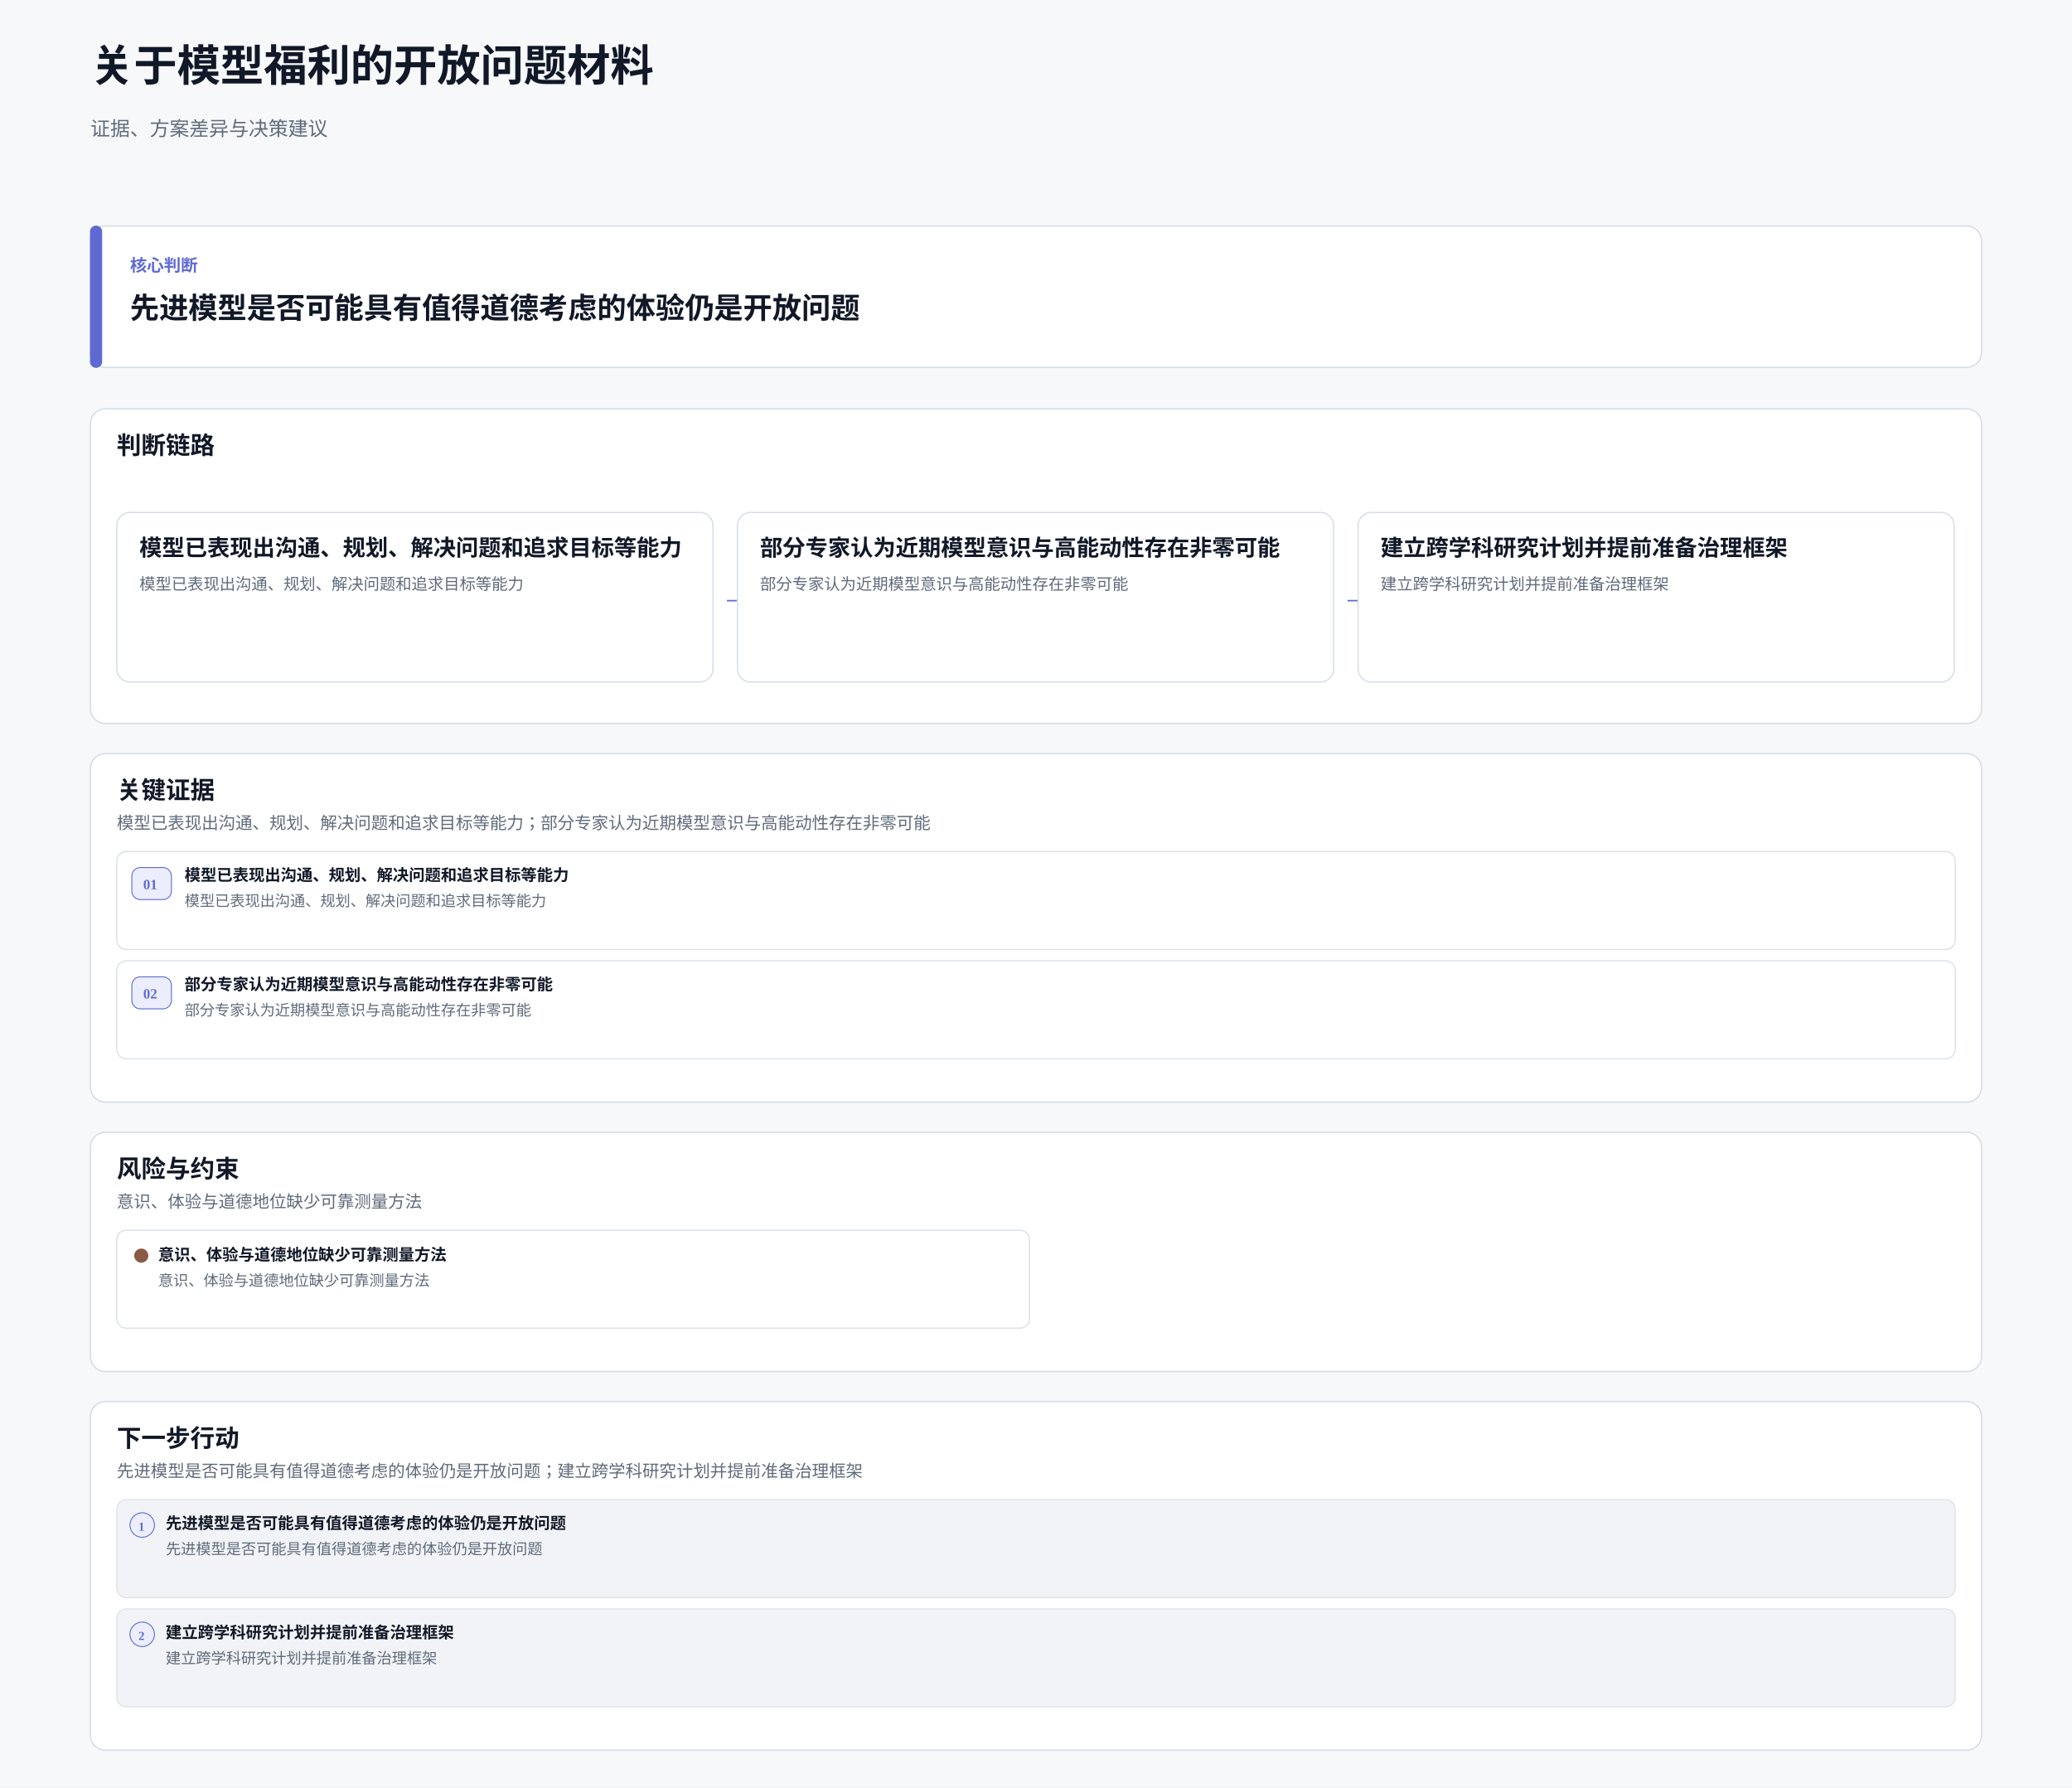
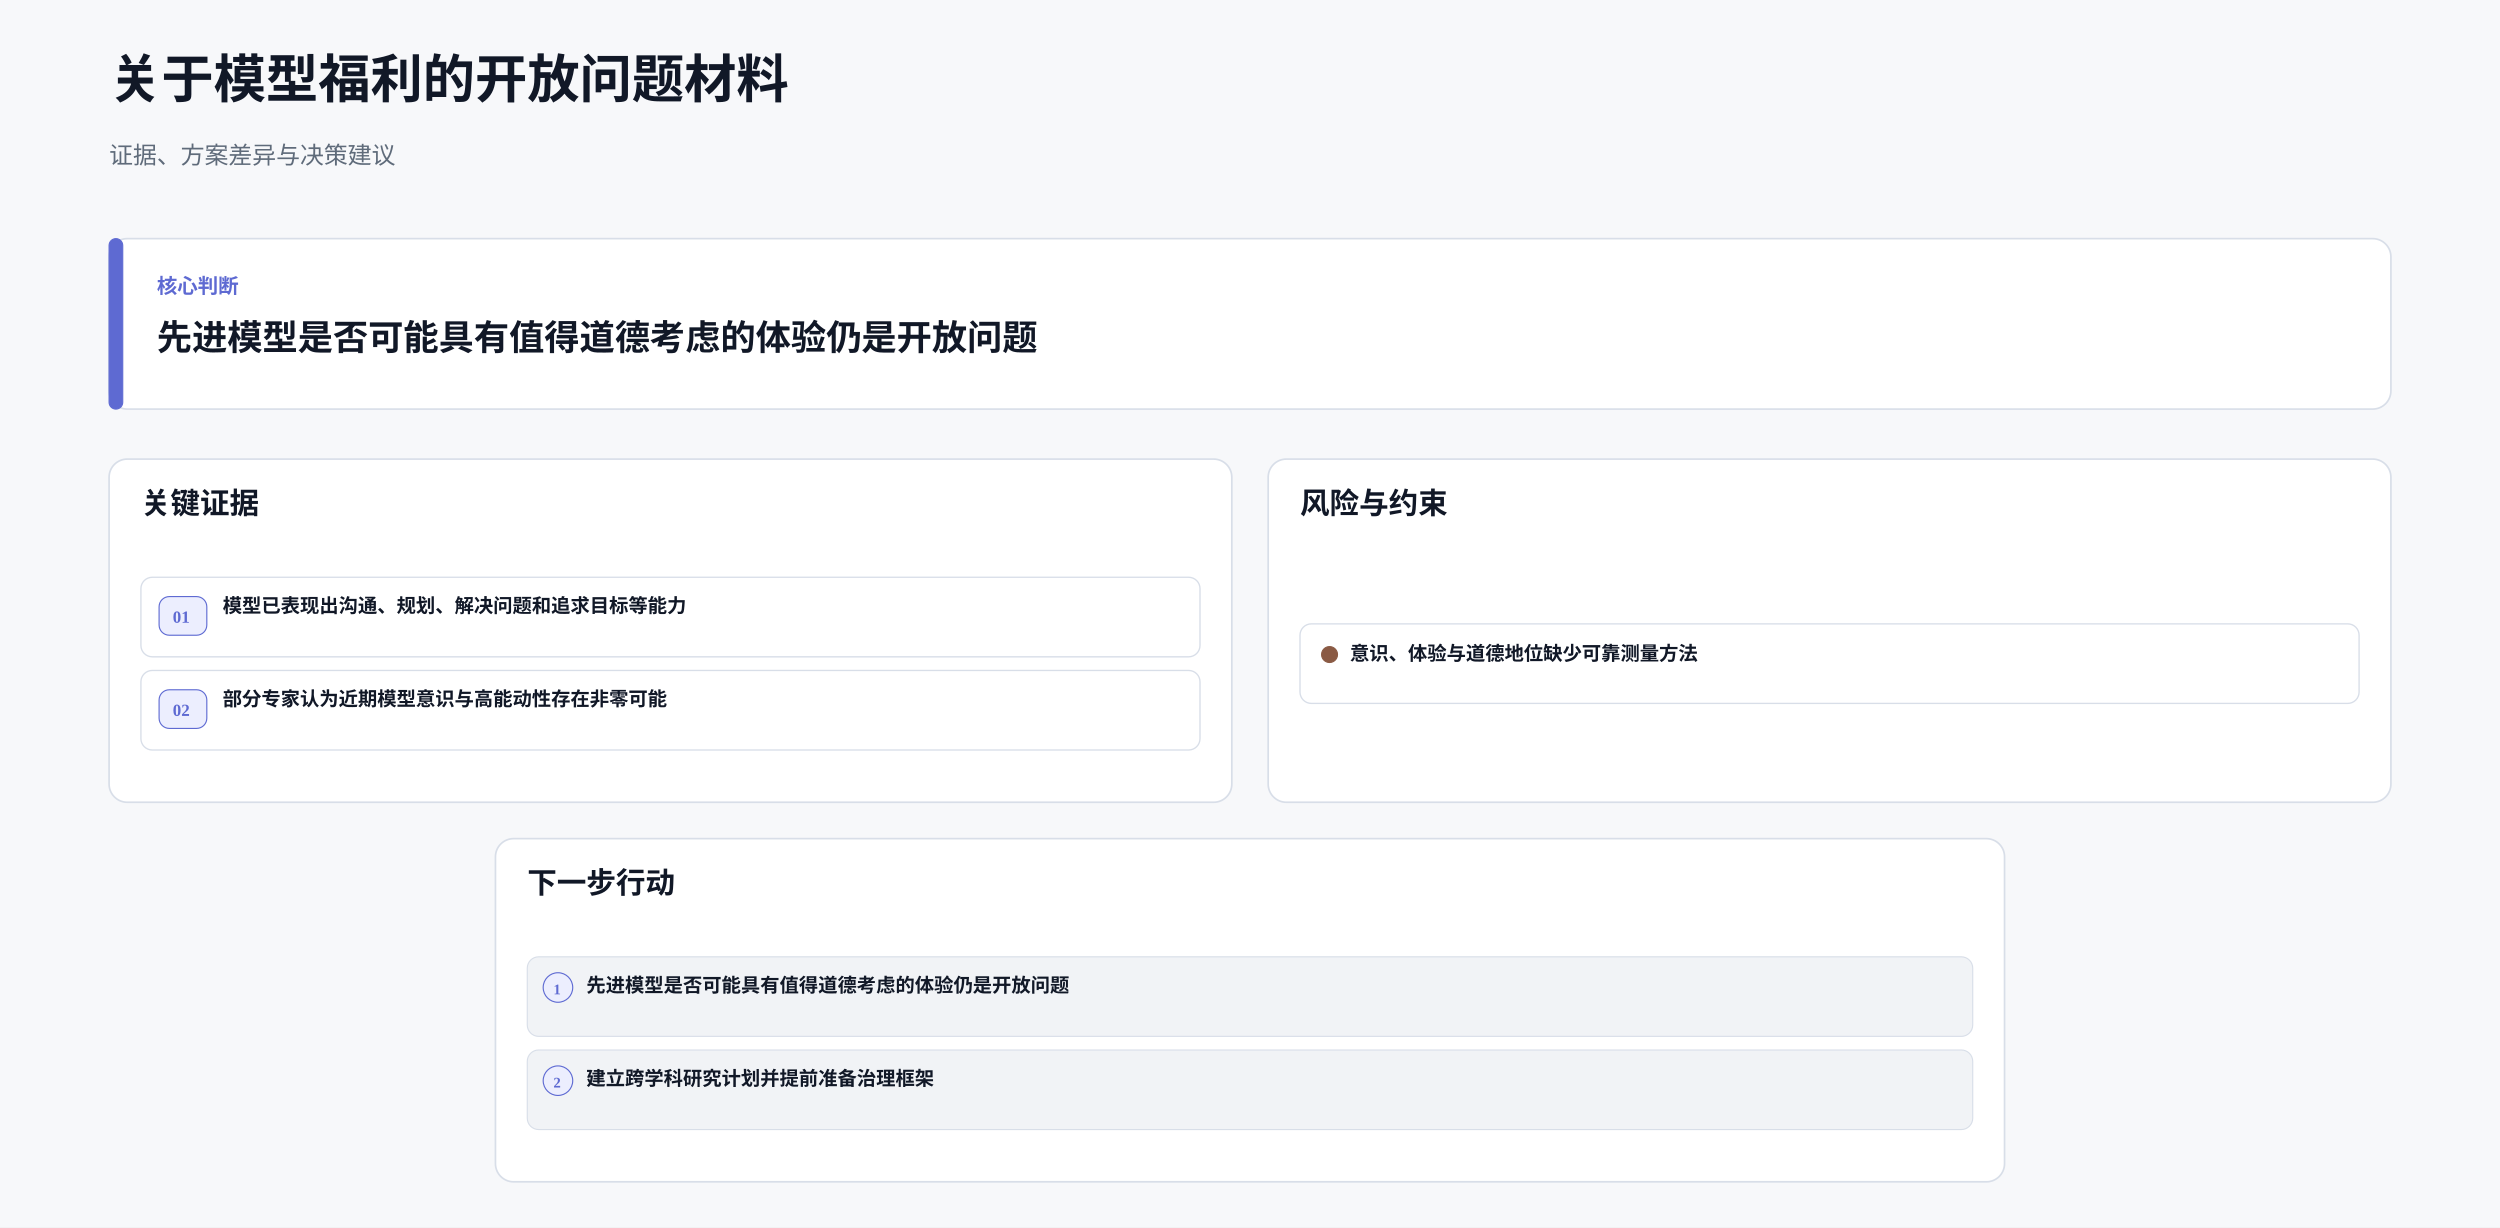
- <svg xmlns="http://www.w3.org/2000/svg" width="2200" height="1898" viewBox="0 0 2200 1898" data-layout-engine="v4" data-expression-mode="narrative-map">
-   <rect x="0" y="0" width="2200" height="1898" rx="0" fill="#F7F8FA" stroke="#F7F8FA" stroke-width="0" />
+ <svg xmlns="http://www.w3.org/2000/svg" width="2200" height="1080" viewBox="0 0 2200 1080" data-layout-engine="v4" data-layout="expression-canvas" data-pipeline-version="4.4" data-expression-mode="narrative-map" data-page-skeleton="overview-detail">
+   <rect x="0" y="0" width="2200" height="1080" rx="0" fill="#F7F8FA" stroke="#F7F8FA" stroke-width="0" />
  <g>
-     <g data-v43-block="title" data-block-type="title" data-x="96" data-y="40" data-width="2008" data-height="200" data-column="full">
+     <g data-v43-block="title" data-block-type="title" data-x="96" data-y="40" data-width="2008" data-height="170" data-column="full">
      <text x="96" y="86" font-size="46" fill="#111827" font-weight="700">
        <tspan x="96" dy="0">关于模型福利的开放问题材料</tspan>
      </text>
      <text x="96" y="144" font-size="21" fill="#5F6B7A" font-weight="500">
        <tspan x="96" dy="0">证据、方案差异与决策建议</tspan>
      </text>
    </g>
-     <g data-v43-block="statement" data-block-type="statement" data-x="96" data-y="240" data-width="2008" data-height="150" data-column="full">
-       <rect x="96" y="240" width="2008" height="150" rx="16" fill="#FFFFFF" stroke="#D8DEE8" stroke-width="1.5" />
-       <rect x="96" y="240" width="12" height="150" rx="6" fill="#5E6AD2" stroke="#5E6AD2" stroke-width="1" />
-       <text x="138" y="288" font-size="18" fill="#5E6AD2" font-weight="700">
+     <g data-v43-block="statement" data-block-type="statement" data-x="96" data-y="210" data-width="2008" data-height="150" data-column="full">
+       <rect x="96" y="210" width="2008" height="150" rx="16" fill="#FFFFFF" stroke="#D8DEE8" stroke-width="1.5" />
+       <rect x="96" y="210" width="12" height="150" rx="6" fill="#5E6AD2" stroke="#5E6AD2" stroke-width="1" />
+       <text x="138" y="258" font-size="18" fill="#5E6AD2" font-weight="700">
        <tspan x="138" dy="0">核心判断</tspan>
      </text>
-       <text x="138" y="338" font-size="31" fill="#111827" font-weight="700">
+       <text x="138" y="308" font-size="31" fill="#111827" font-weight="700">
        <tspan x="138" dy="0">先进模型是否可能具有值得道德考虑的体验仍是开放问题</tspan>
      </text>
    </g>
-     <g data-v43-block="narrative-chain-1" data-block-type="narrative-chain" data-x="96" data-y="434" data-width="2008" data-height="334" data-column="full" data-row="0" data-span="12" data-row-alignment="filled" data-offset-span="0" data-density="medium" data-preferred-width="2008" data-text-units="134" data-item-count="3" data-item-layout="rows" data-layout-reason="directional-reading">
-       <rect x="96" y="434" width="2008" height="334" rx="16" fill="#FFFFFF" stroke="#D8DEE8" stroke-width="1.5" data-v4-block-card="true" />
-       <text x="124" y="482" font-size="26" fill="#111827" font-weight="700">
-         <tspan x="124" dy="0">判断链路</tspan>
-       </text>
-       <rect x="124" y="544" width="633" height="180" rx="14" fill="#FFFFFF" stroke="#D8DEE8" stroke-width="1.4" />
-       <text x="148" y="590" font-size="24" fill="#111827" font-weight="700">
-         <tspan x="148" dy="0">模型已表现出沟通、规划、解决问题和追求目标等能力</tspan>
-       </text>
-       <text x="148" y="626" font-size="17" fill="#5F6B7A" font-weight="500">
-         <tspan x="148" dy="0">模型已表现出沟通、规划、解决问题和追求目标等能力</tspan>
-       </text>
-       <text x="764" y="644" font-size="38" fill="#5E6AD2" font-weight="700">
-         <tspan x="764" dy="0">→</tspan>
-       </text>
-       <rect x="783" y="544" width="633" height="180" rx="14" fill="#FFFFFF" stroke="#D8DEE8" stroke-width="1.4" />
-       <text x="807" y="590" font-size="24" fill="#111827" font-weight="700">
-         <tspan x="807" dy="0">部分专家认为近期模型意识与高能动性存在非零可能</tspan>
-       </text>
-       <text x="807" y="626" font-size="17" fill="#5F6B7A" font-weight="500">
-         <tspan x="807" dy="0">部分专家认为近期模型意识与高能动性存在非零可能</tspan>
-       </text>
-       <text x="1423" y="644" font-size="38" fill="#5E6AD2" font-weight="700">
-         <tspan x="1423" dy="0">→</tspan>
-       </text>
-       <rect x="1442" y="544" width="633" height="180" rx="14" fill="#FFFFFF" stroke="#D8DEE8" stroke-width="1.4" />
-       <text x="1466" y="590" font-size="24" fill="#111827" font-weight="700">
-         <tspan x="1466" dy="0">建立跨学科研究计划并提前准备治理框架</tspan>
-       </text>
-       <text x="1466" y="626" font-size="17" fill="#5F6B7A" font-weight="500">
-         <tspan x="1466" dy="0">建立跨学科研究计划并提前准备治理框架</tspan>
-       </text>
-     </g>
-     <g data-v43-block="evidence-list-2" data-block-type="evidence-list" data-x="96" data-y="800" data-width="2008" data-height="370" data-column="full" data-component-variant="evidence-tiles" data-row="1" data-span="12" data-row-alignment="filled" data-offset-span="0" data-density="dense" data-preferred-width="2008" data-text-units="146" data-item-count="2" data-item-layout="rows" data-layout-reason="long-explanatory-items">
-       <rect x="96" y="800" width="2008" height="370" rx="16" fill="#FFFFFF" stroke="#D8DEE8" stroke-width="1.5" data-v4-block-card="true" />
-       <text x="124" y="848" font-size="26" fill="#111827" font-weight="700">
+     <g data-v43-block="evidence-list-1" data-block-type="evidence-list" data-x="96" data-y="404" data-width="988" data-height="302" data-column="left" data-component-variant="evidence-tiles" data-row="0" data-span="6" data-row-alignment="filled" data-offset-span="0" data-density="medium" data-preferred-width="988" data-text-units="51" data-item-count="2" data-item-layout="rows" data-layout-reason="moderate-parallel-items">
+       <rect x="96" y="404" width="988" height="302" rx="16" fill="#FFFFFF" stroke="#D8DEE8" stroke-width="1.5" data-v4-block-card="true" />
+       <text x="124" y="452" font-size="26" fill="#111827" font-weight="700">
        <tspan x="124" dy="0">关键证据</tspan>
      </text>
-       <text x="124" y="880" font-size="18" fill="#5F6B7A" font-weight="500">
-         <tspan x="124" dy="0">模型已表现出沟通、规划、解决问题和追求目标等能力；部分专家认为近期模型意识与高能动性存在非零可能</tspan>
-       </text>
-       <rect x="124" y="904" width="1952" height="104" rx="10" fill="#FFFFFF" stroke="#D8DEE8" stroke-width="1.2" data-v4-evidence-item="0" />
-       <rect x="140" y="921" width="42" height="34" rx="9" fill="#ECEEFE" stroke="#5E6AD2" stroke-width="1" />
-       <text x="152" y="944" font-size="15" fill="#5E6AD2" font-weight="700">
+       <rect x="124" y="508" width="932" height="70" rx="10" fill="#FFFFFF" stroke="#D8DEE8" stroke-width="1.2" data-v4-evidence-item="0" />
+       <rect x="140" y="525" width="42" height="34" rx="9" fill="#ECEEFE" stroke="#5E6AD2" stroke-width="1" />
+       <text x="152" y="548" font-size="15" fill="#5E6AD2" font-weight="700">
        <tspan x="152" dy="0">01</tspan>
      </text>
-       <text x="196" y="935" font-size="17" fill="#111827" font-weight="700">
+       <text x="196" y="539" font-size="17" fill="#111827" font-weight="700">
        <tspan x="196" dy="0">模型已表现出沟通、规划、解决问题和追求目标等能力</tspan>
      </text>
-       <text x="196" y="962" font-size="16" fill="#5F6B7A" font-weight="500">
-         <tspan x="196" dy="0">模型已表现出沟通、规划、解决问题和追求目标等能力</tspan>
-       </text>
-       <rect x="124" y="1020" width="1952" height="104" rx="10" fill="#FFFFFF" stroke="#D8DEE8" stroke-width="1.2" data-v4-evidence-item="1" />
-       <rect x="140" y="1037" width="42" height="34" rx="9" fill="#ECEEFE" stroke="#5E6AD2" stroke-width="1" />
-       <text x="152" y="1060" font-size="15" fill="#5E6AD2" font-weight="700">
+       <rect x="124" y="590" width="932" height="70" rx="10" fill="#FFFFFF" stroke="#D8DEE8" stroke-width="1.2" data-v4-evidence-item="1" />
+       <rect x="140" y="607" width="42" height="34" rx="9" fill="#ECEEFE" stroke="#5E6AD2" stroke-width="1" />
+       <text x="152" y="630" font-size="15" fill="#5E6AD2" font-weight="700">
        <tspan x="152" dy="0">02</tspan>
      </text>
-       <text x="196" y="1051" font-size="17" fill="#111827" font-weight="700">
-         <tspan x="196" dy="0">部分专家认为近期模型意识与高能动性存在非零可能</tspan>
-       </text>
-       <text x="196" y="1078" font-size="16" fill="#5F6B7A" font-weight="500">
+       <text x="196" y="621" font-size="17" fill="#111827" font-weight="700">
        <tspan x="196" dy="0">部分专家认为近期模型意识与高能动性存在非零可能</tspan>
      </text>
    </g>
-     <g data-v43-block="risk-list-3" data-block-type="risk-list" data-x="96" data-y="1202" data-width="2008" data-height="254" data-column="full" data-component-variant="risk-cluster" data-row="2" data-span="12" data-row-alignment="filled" data-offset-span="0" data-density="medium" data-preferred-width="1328" data-text-units="59" data-item-count="1" data-item-layout="grid-2" data-layout-reason="substantial-parallel-items">
-       <rect x="96" y="1202" width="2008" height="254" rx="16" fill="#FFFFFF" stroke="#D8DEE8" stroke-width="1.5" data-v4-block-card="true" />
-       <text x="124" y="1250" font-size="26" fill="#111827" font-weight="700">
-         <tspan x="124" dy="0">风险与约束</tspan>
+     <g data-v43-block="risk-list-2" data-block-type="risk-list" data-x="1116" data-y="404" data-width="988" data-height="302" data-column="right" data-component-variant="risk-cluster" data-row="0" data-span="6" data-row-alignment="filled" data-offset-span="0" data-density="sparse" data-preferred-width="648" data-text-units="23" data-item-count="1" data-item-layout="rows" data-layout-reason="few-short-parallel-items">
+       <rect x="1116" y="404" width="988" height="302" rx="16" fill="#FFFFFF" stroke="#D8DEE8" stroke-width="1.5" data-v4-block-card="true" />
+       <text x="1144" y="452" font-size="26" fill="#111827" font-weight="700">
+         <tspan x="1144" dy="0">风险与约束</tspan>
      </text>
-       <text x="124" y="1282" font-size="18" fill="#5F6B7A" font-weight="500">
-         <tspan x="124" dy="0">意识、体验与道德地位缺少可靠测量方法</tspan>
-       </text>
-       <rect x="124" y="1306" width="969" height="104" rx="10" fill="#FFFFFF" stroke="#D8DEE8" stroke-width="1.2" data-v4-risk-item="0" />
-       <circle cx="150" cy="1333" r="7" fill="#8A5A44" stroke="#8A5A44" stroke-width="1" />
-       <text x="168" y="1338" font-size="17" fill="#111827" font-weight="700">
-         <tspan x="168" dy="0">意识、体验与道德地位缺少可靠测量方法</tspan>
-       </text>
-       <text x="168" y="1365" font-size="16" fill="#5F6B7A" font-weight="500">
-         <tspan x="168" dy="0">意识、体验与道德地位缺少可靠测量方法</tspan>
+       <rect x="1144" y="549" width="932" height="70" rx="10" fill="#FFFFFF" stroke="#D8DEE8" stroke-width="1.2" data-v4-risk-item="0" />
+       <circle cx="1170" cy="576" r="7" fill="#8A5A44" stroke="#8A5A44" stroke-width="1" />
+       <text x="1188" y="581" font-size="17" fill="#111827" font-weight="700">
+         <tspan x="1188" dy="0">意识、体验与道德地位缺少可靠测量方法</tspan>
      </text>
    </g>
-     <g data-v43-block="action-list-4" data-block-type="action-list" data-x="96" data-y="1488" data-width="2008" data-height="370" data-column="full" data-component-variant="action-checklist" data-row="3" data-span="12" data-row-alignment="filled" data-offset-span="0" data-density="dense" data-preferred-width="2008" data-text-units="135" data-item-count="2" data-item-layout="rows" data-layout-reason="long-explanatory-items">
-       <rect x="96" y="1488" width="2008" height="370" rx="16" fill="#FFFFFF" stroke="#D8DEE8" stroke-width="1.5" data-v4-block-card="true" />
-       <text x="124" y="1536" font-size="26" fill="#111827" font-weight="700">
-         <tspan x="124" dy="0">下一步行动</tspan>
+     <g data-v43-block="action-list-3" data-block-type="action-list" data-x="436" data-y="738" data-width="1328" data-height="302" data-column="center" data-component-variant="action-checklist" data-row="1" data-span="8" data-row-alignment="centered" data-offset-span="2" data-density="medium" data-preferred-width="988" data-text-units="48" data-item-count="2" data-item-layout="rows" data-layout-reason="moderate-parallel-items">
+       <rect x="436" y="738" width="1328" height="302" rx="16" fill="#FFFFFF" stroke="#D8DEE8" stroke-width="1.5" data-v4-block-card="true" />
+       <text x="464" y="786" font-size="26" fill="#111827" font-weight="700">
+         <tspan x="464" dy="0">下一步行动</tspan>
      </text>
-       <text x="124" y="1568" font-size="18" fill="#5F6B7A" font-weight="500">
-         <tspan x="124" dy="0">先进模型是否可能具有值得道德考虑的体验仍是开放问题；建立跨学科研究计划并提前准备治理框架</tspan>
+       <rect x="464" y="842" width="1272" height="70" rx="10" fill="#F1F3F6" stroke="#D8DEE8" stroke-width="1" data-v4-action-item="0" />
+       <circle cx="491" cy="869" r="13" fill="#ECEEFE" stroke="#5E6AD2" stroke-width="1" />
+       <text x="487" y="875" font-size="13" fill="#5E6AD2" font-weight="700">
+         <tspan x="487" dy="0">1</tspan>
      </text>
-       <rect x="124" y="1592" width="1952" height="104" rx="10" fill="#F1F3F6" stroke="#D8DEE8" stroke-width="1" data-v4-action-item="0" />
-       <circle cx="151" cy="1619" r="13" fill="#ECEEFE" stroke="#5E6AD2" stroke-width="1" />
-       <text x="147" y="1625" font-size="13" fill="#5E6AD2" font-weight="700">
-         <tspan x="147" dy="0">1</tspan>
+       <text x="516" y="873" font-size="17" fill="#111827" font-weight="700">
+         <tspan x="516" dy="0">先进模型是否可能具有值得道德考虑的体验仍是开放问题</tspan>
      </text>
-       <text x="176" y="1623" font-size="17" fill="#111827" font-weight="700">
-         <tspan x="176" dy="0">先进模型是否可能具有值得道德考虑的体验仍是开放问题</tspan>
+       <rect x="464" y="924" width="1272" height="70" rx="10" fill="#F1F3F6" stroke="#D8DEE8" stroke-width="1" data-v4-action-item="1" />
+       <circle cx="491" cy="951" r="13" fill="#ECEEFE" stroke="#5E6AD2" stroke-width="1" />
+       <text x="487" y="957" font-size="13" fill="#5E6AD2" font-weight="700">
+         <tspan x="487" dy="0">2</tspan>
      </text>
-       <text x="176" y="1650" font-size="16" fill="#5F6B7A" font-weight="500">
-         <tspan x="176" dy="0">先进模型是否可能具有值得道德考虑的体验仍是开放问题</tspan>
-       </text>
-       <rect x="124" y="1708" width="1952" height="104" rx="10" fill="#F1F3F6" stroke="#D8DEE8" stroke-width="1" data-v4-action-item="1" />
-       <circle cx="151" cy="1735" r="13" fill="#ECEEFE" stroke="#5E6AD2" stroke-width="1" />
-       <text x="147" y="1741" font-size="13" fill="#5E6AD2" font-weight="700">
-         <tspan x="147" dy="0">2</tspan>
-       </text>
-       <text x="176" y="1739" font-size="17" fill="#111827" font-weight="700">
-         <tspan x="176" dy="0">建立跨学科研究计划并提前准备治理框架</tspan>
-       </text>
-       <text x="176" y="1766" font-size="16" fill="#5F6B7A" font-weight="500">
-         <tspan x="176" dy="0">建立跨学科研究计划并提前准备治理框架</tspan>
+       <text x="516" y="955" font-size="17" fill="#111827" font-weight="700">
+         <tspan x="516" dy="0">建立跨学科研究计划并提前准备治理框架</tspan>
      </text>
    </g>
  </g>
</svg>
